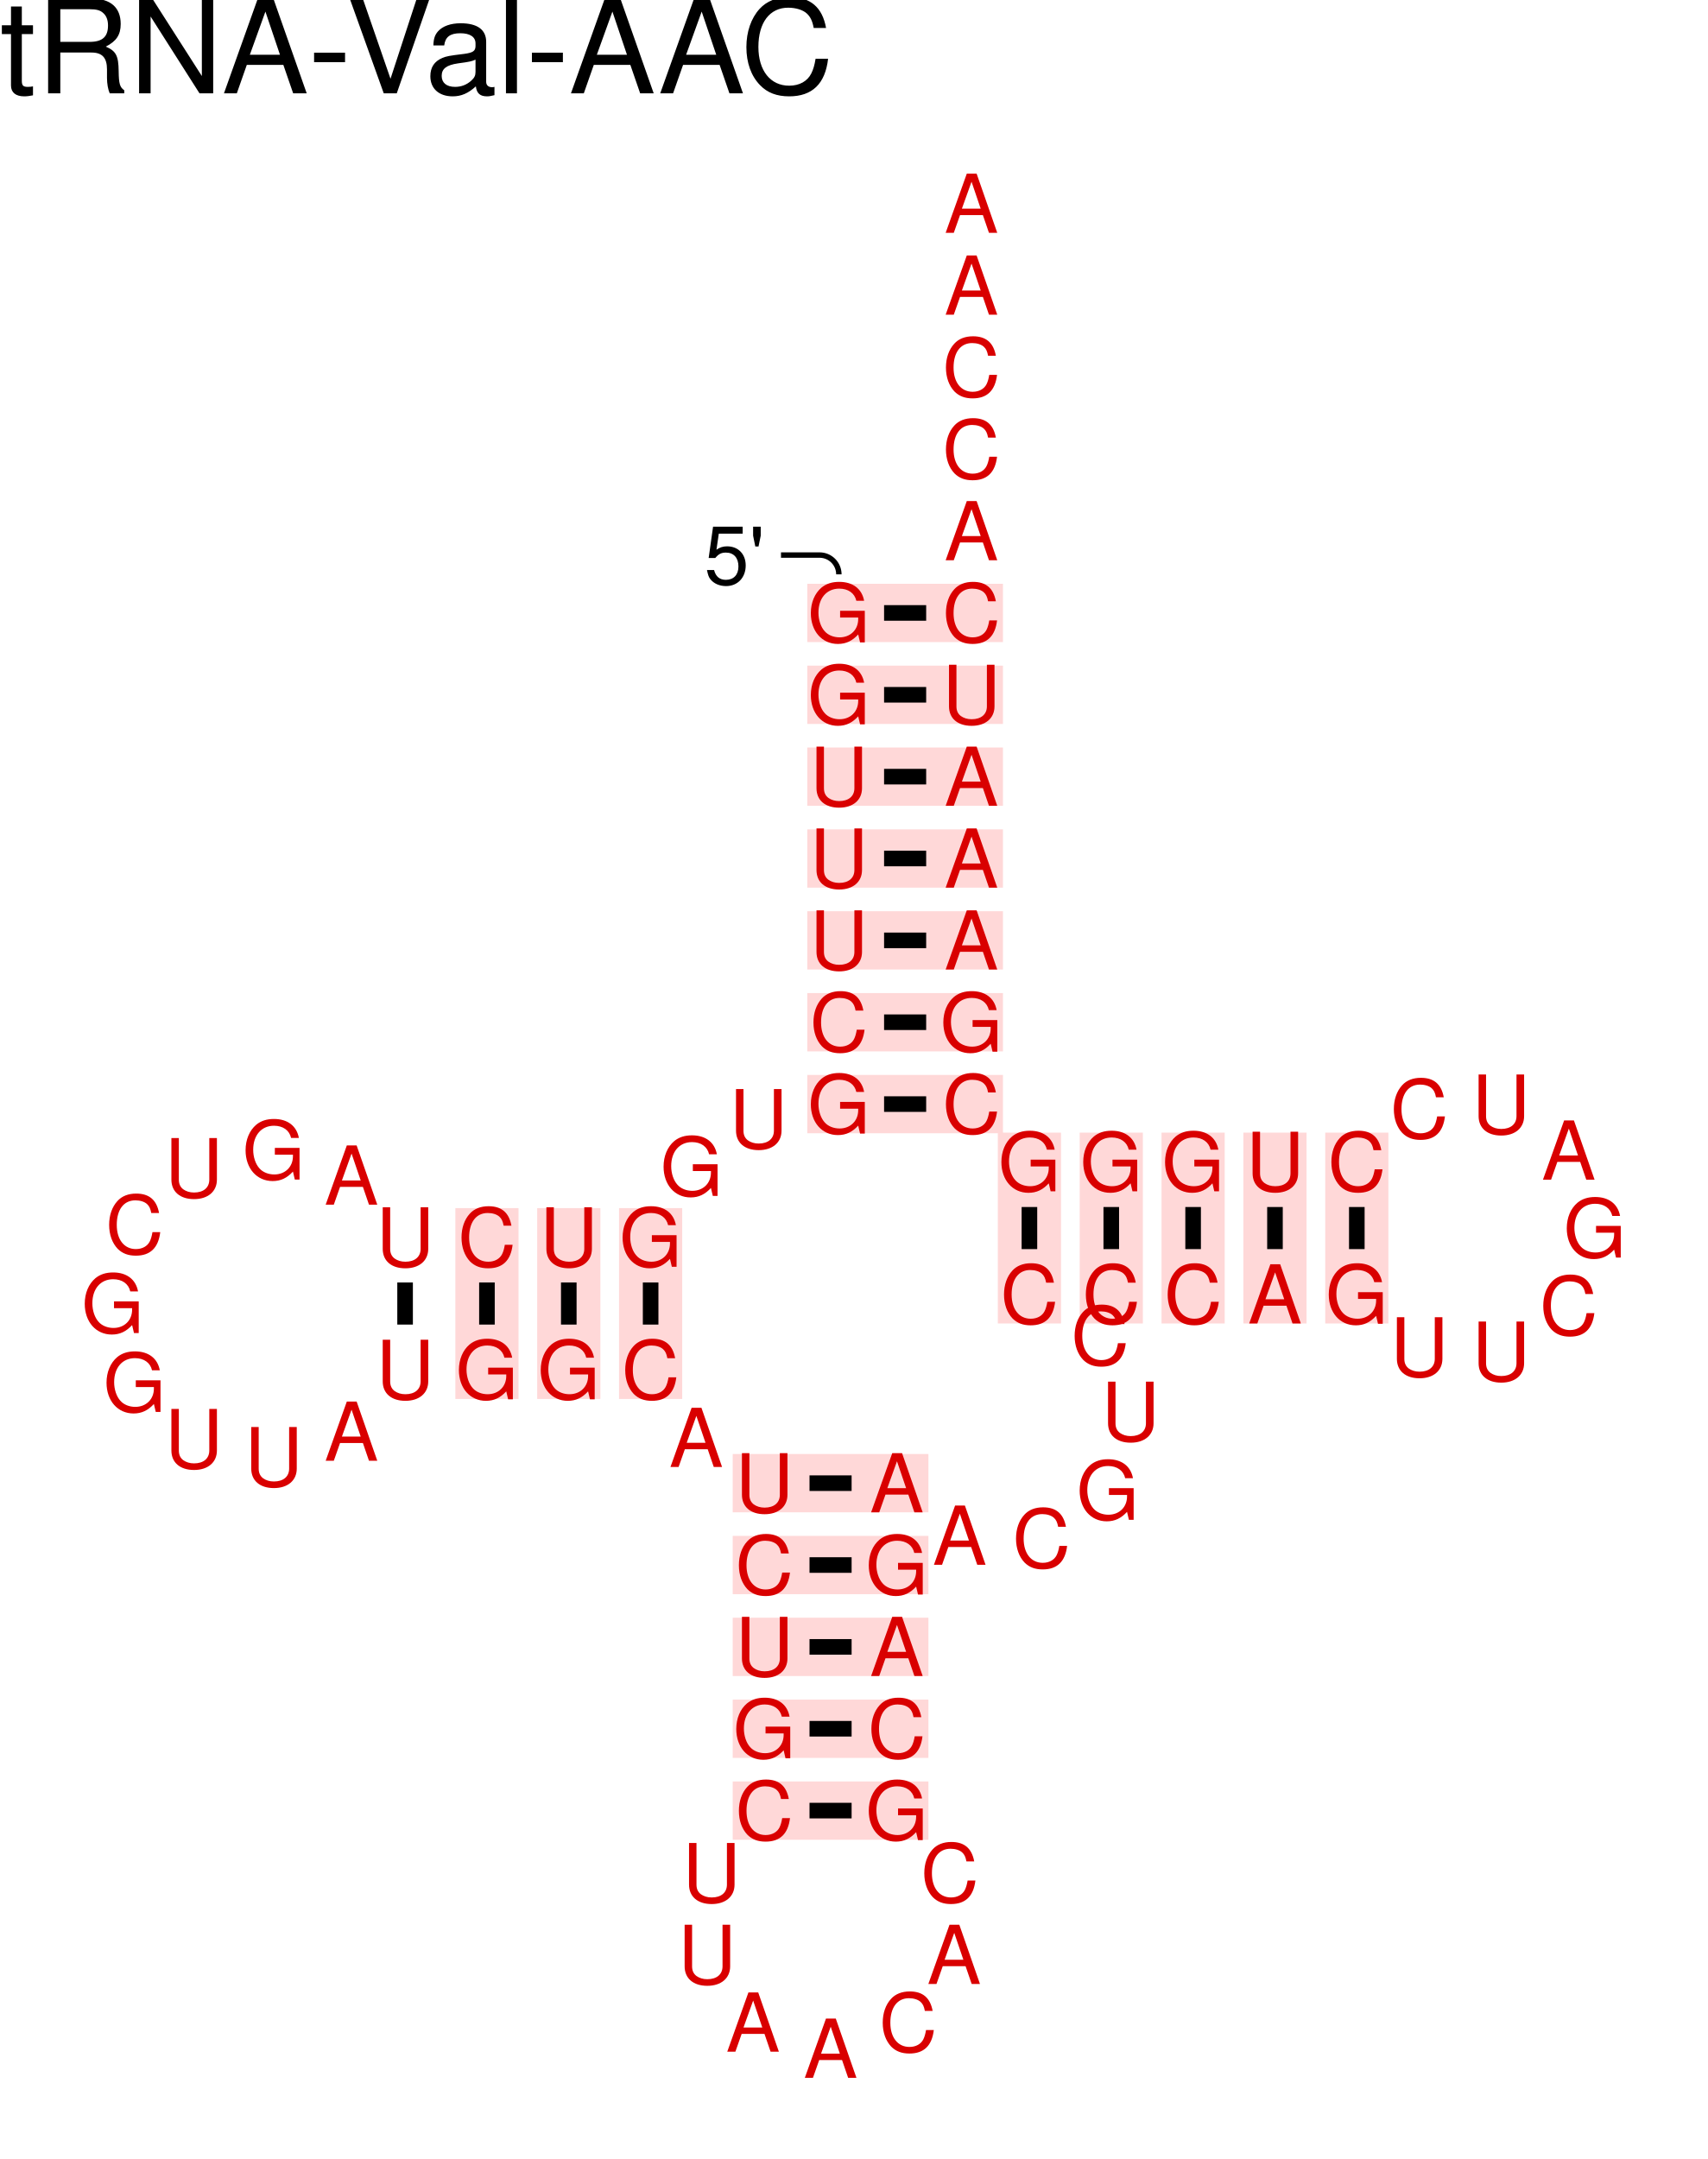
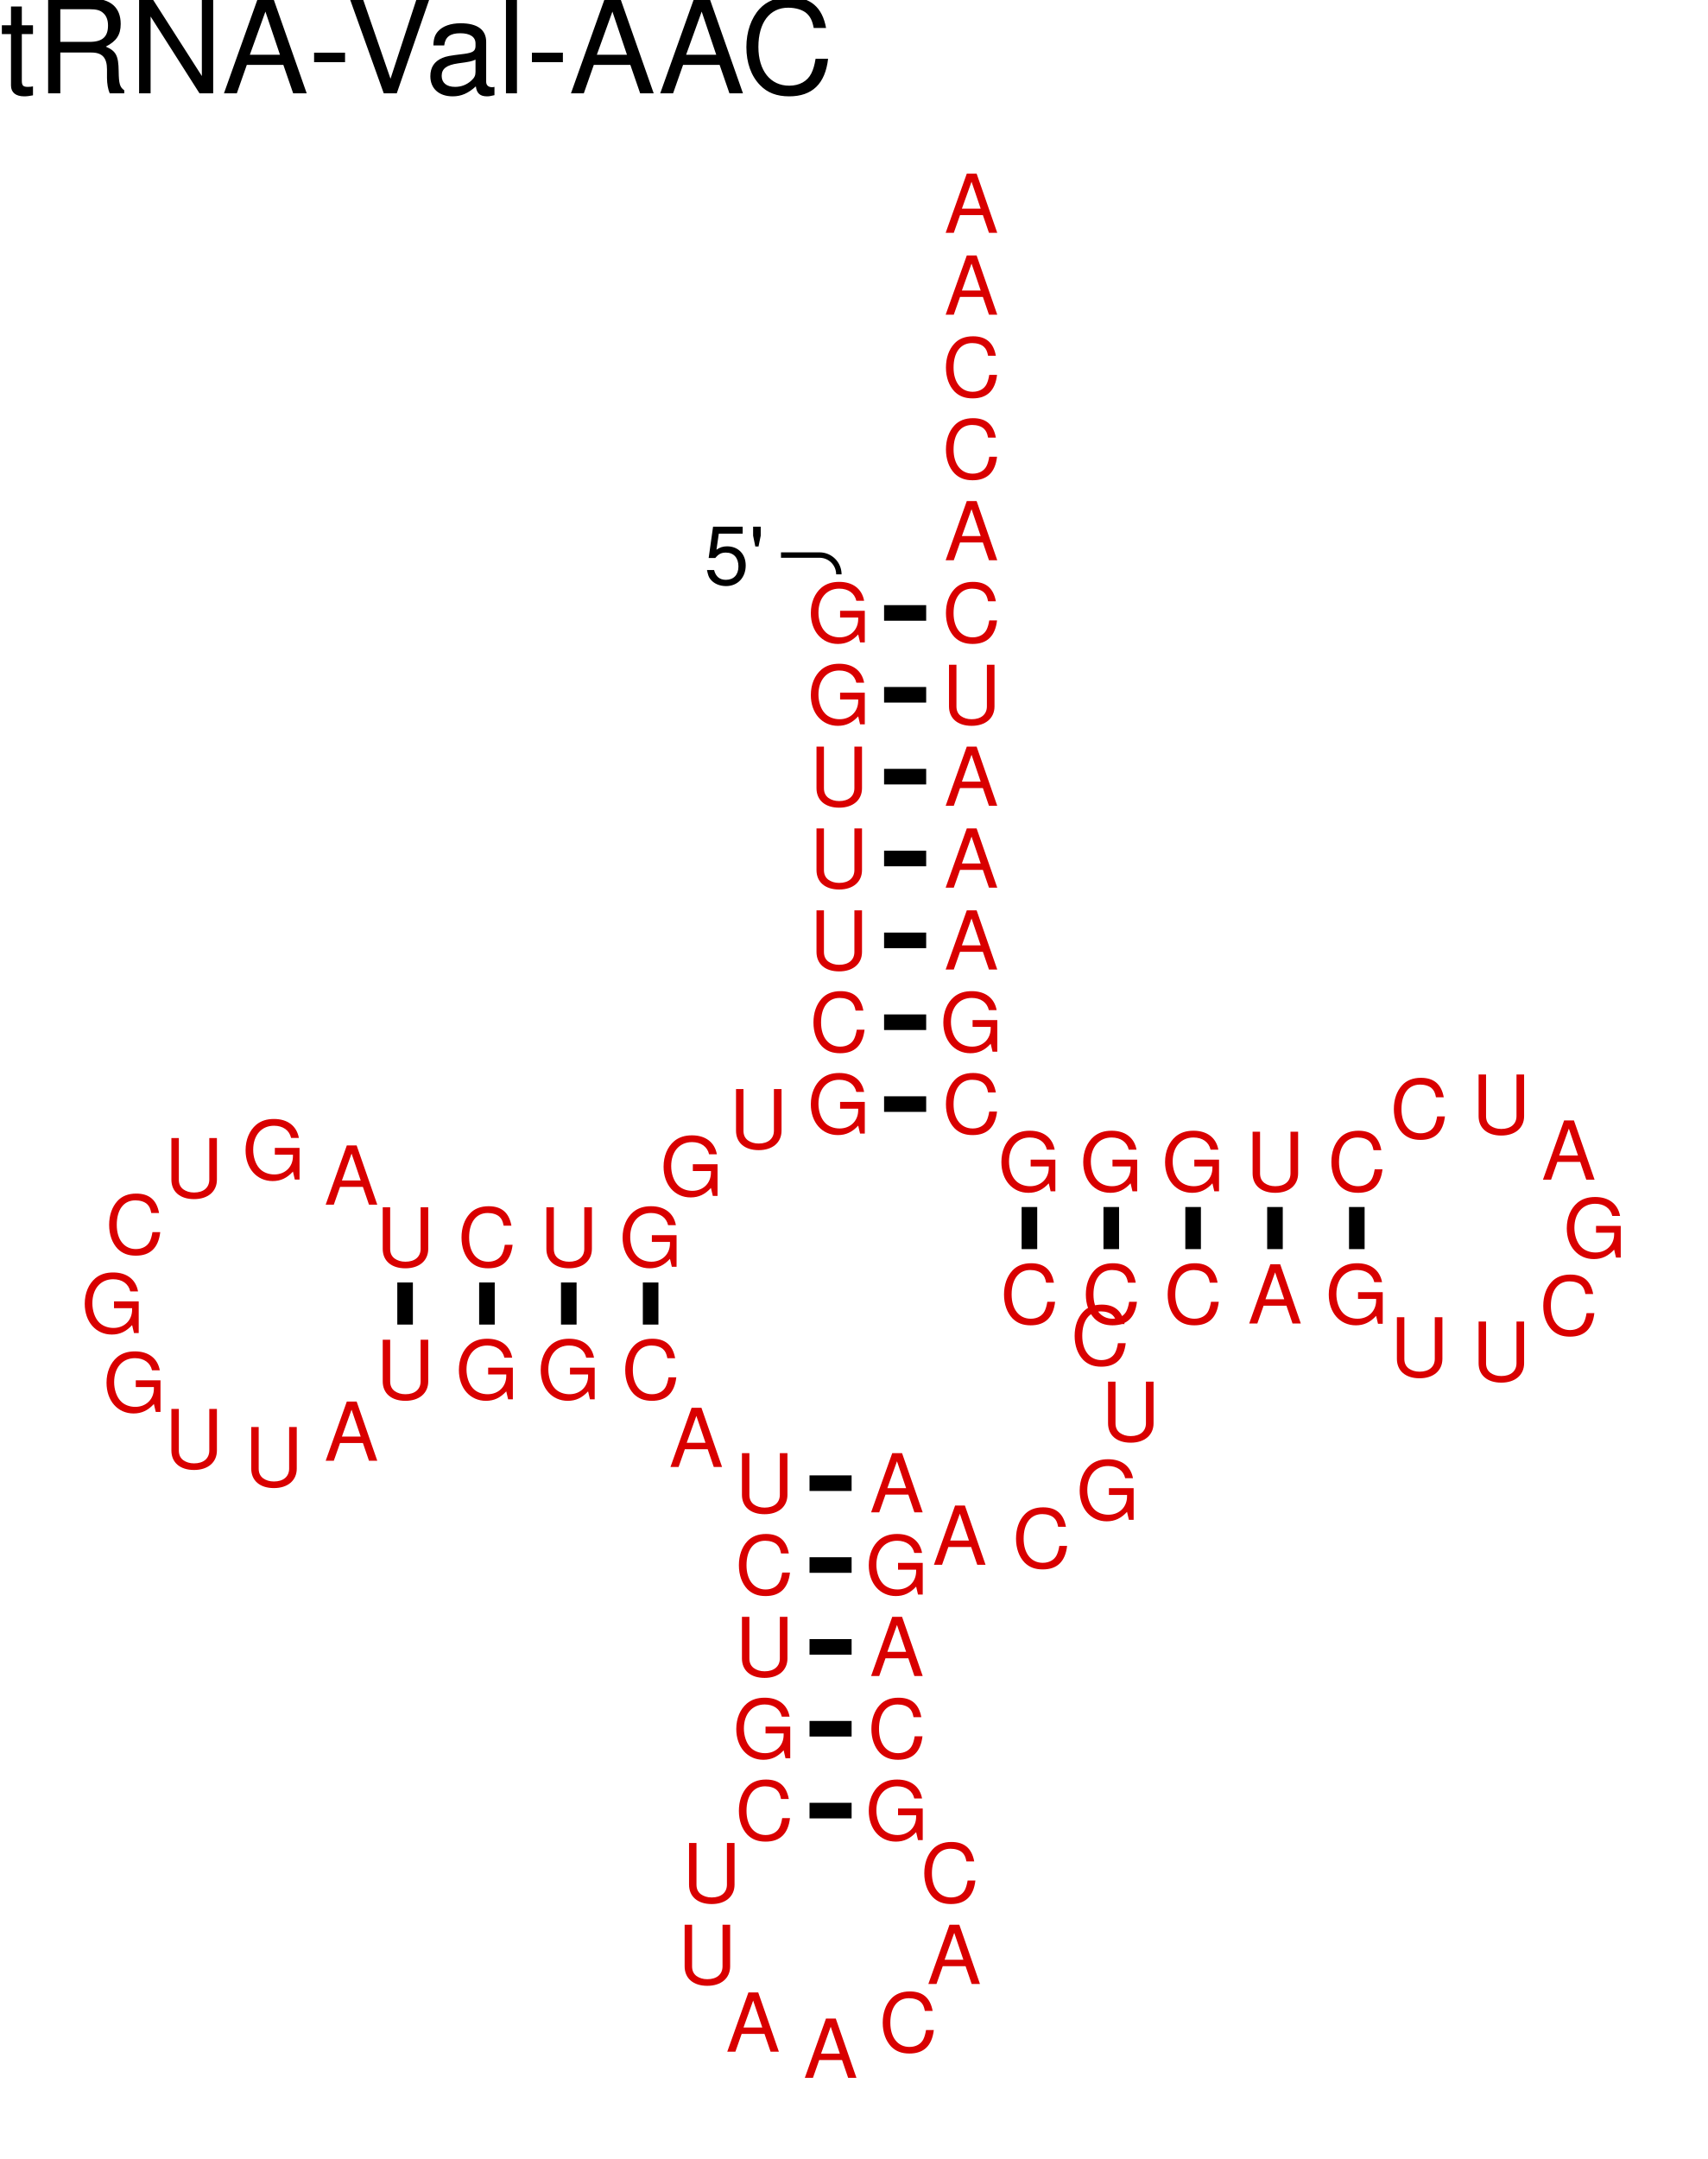
<svg xmlns="http://www.w3.org/2000/svg" version="1.0" width="157.727" height="199.397" id="svg2403" xml:space="preserve">
  <text x="0" y="8.616" id="text1000">
    <tspan x="0" y="8.616" fill="#000000" font-variant="normal" font-weight="normal" font-style="normal" font-family="Helvetica, Arial, sans-serif" font-size="12" id="tspan1001">tRNA-Val-AAC</tspan>
  </text>
-   <path fill="#ffd8d8" stroke="none" d="M 74.566 53.916 L 74.566,53.916L 92.641,53.916L 92.641,59.301L 74.566,59.301Z" />
  <path fill="none" stroke="#000000" stroke-width="1.44" stroke-linecap="butt" stroke-linejoin="miter" d="M 81.66 56.608 L 85.548 56.608 " />
-   <path fill="#ffd8d8" stroke="none" d="M 74.566 61.476 L 74.566,61.476L 92.641,61.476L 92.641,66.861L 74.566,66.861Z" />
  <path fill="none" stroke="#000000" stroke-width="1.44" stroke-linecap="butt" stroke-linejoin="miter" d="M 81.66 64.168 L 85.548 64.168 " />
-   <path fill="#ffd8d8" stroke="none" d="M 74.566 69.036 L 74.566,69.036L 92.641,69.036L 92.641,74.421L 74.566,74.421Z" />
  <path fill="none" stroke="#000000" stroke-width="1.44" stroke-linecap="butt" stroke-linejoin="miter" d="M 81.66 71.728 L 85.548 71.728 " />
-   <path fill="#ffd8d8" stroke="none" d="M 74.566 76.596 L 74.566,76.596L 92.641,76.596L 92.641,81.981L 74.566,81.981Z" />
  <path fill="none" stroke="#000000" stroke-width="1.44" stroke-linecap="butt" stroke-linejoin="miter" d="M 81.66 79.288 L 85.548 79.288 " />
-   <path fill="#ffd8d8" stroke="none" d="M 74.566 84.156 L 74.566,84.156L 92.641,84.156L 92.641,89.541L 74.566,89.541Z" />
  <path fill="none" stroke="#000000" stroke-width="1.44" stroke-linecap="butt" stroke-linejoin="miter" d="M 81.66 86.849 L 85.548 86.849 " />
-   <path fill="#ffd8d8" stroke="none" d="M 74.566 91.716 L 74.566,91.716L 92.641,91.716L 92.641,97.101L 74.566,97.101Z" />
  <path fill="none" stroke="#000000" stroke-width="1.44" stroke-linecap="butt" stroke-linejoin="miter" d="M 81.66 94.409 L 85.548 94.409 " />
-   <path fill="#ffd8d8" stroke="none" d="M 74.566 99.276 L 74.566,99.276L 92.641,99.276L 92.641,104.661L 74.566,104.661Z" />
  <path fill="none" stroke="#000000" stroke-width="1.44" stroke-linecap="butt" stroke-linejoin="miter" d="M 81.66 101.969 L 85.548 101.969 " />
-   <path fill="#ffd8d8" stroke="none" d="M 63.014 111.577 L 63.014,111.577L 63.014,129.202L 57.179,129.202L 57.179,111.577Z" />
  <path fill="none" stroke="#000000" stroke-width="1.44" stroke-linecap="butt" stroke-linejoin="miter" d="M 60.097 118.445 L 60.097 122.333 " />
-   <path fill="#ffd8d8" stroke="none" d="M 55.454 111.577 L 55.454,111.577L 55.454,129.202L 49.619,129.202L 49.619,111.577Z" />
  <path fill="none" stroke="#000000" stroke-width="1.44" stroke-linecap="butt" stroke-linejoin="miter" d="M 52.537 118.445 L 52.537 122.333 " />
-   <path fill="#ffd8d8" stroke="none" d="M 47.894 111.577 L 47.894,111.577L 47.894,129.202L 42.059,129.202L 42.059,111.577Z" />
  <path fill="none" stroke="#000000" stroke-width="1.44" stroke-linecap="butt" stroke-linejoin="miter" d="M 44.977 118.445 L 44.977 122.333 " />
  <path fill="none" stroke="#000000" stroke-width="1.44" stroke-linecap="butt" stroke-linejoin="miter" d="M 37.417 118.445 L 37.417 122.333 " />
-   <path fill="#ffd8d8" stroke="none" d="M 67.679 134.288 L 67.679,134.288L 85.754,134.288L 85.754,139.673L 67.679,139.673Z" />
  <path fill="none" stroke="#000000" stroke-width="1.44" stroke-linecap="butt" stroke-linejoin="miter" d="M 74.773 136.98 L 78.661 136.98 " />
-   <path fill="#ffd8d8" stroke="none" d="M 67.679 141.848 L 67.679,141.848L 85.754,141.848L 85.754,147.233L 67.679,147.233Z" />
  <path fill="none" stroke="#000000" stroke-width="1.44" stroke-linecap="butt" stroke-linejoin="miter" d="M 74.773 144.54 L 78.661 144.54 " />
-   <path fill="#ffd8d8" stroke="none" d="M 67.679 149.408 L 67.679,149.408L 85.754,149.408L 85.754,154.793L 67.679,154.793Z" />
  <path fill="none" stroke="#000000" stroke-width="1.44" stroke-linecap="butt" stroke-linejoin="miter" d="M 74.773 152.1 L 78.661 152.1 " />
-   <path fill="#ffd8d8" stroke="none" d="M 67.679 156.968 L 67.679,156.968L 85.754,156.968L 85.754,162.353L 67.679,162.353Z" />
  <path fill="none" stroke="#000000" stroke-width="1.44" stroke-linecap="butt" stroke-linejoin="miter" d="M 74.773 159.66 L 78.661 159.66 " />
-   <path fill="#ffd8d8" stroke="none" d="M 67.679 164.528 L 67.679,164.528L 85.754,164.528L 85.754,169.913L 67.679,169.913Z" />
  <path fill="none" stroke="#000000" stroke-width="1.44" stroke-linecap="butt" stroke-linejoin="miter" d="M 74.773 167.22 L 78.661 167.22 " />
-   <path fill="#ffd8d8" stroke="none" d="M 92.167 122.231 L 92.167,122.231L 92.167,104.606L 98.002,104.606L 98.002,122.231Z" />
  <path fill="none" stroke="#000000" stroke-width="1.44" stroke-linecap="butt" stroke-linejoin="miter" d="M 95.085 115.363 L 95.085 111.475 " />
-   <path fill="#ffd8d8" stroke="none" d="M 99.727 122.231 L 99.727,122.231L 99.727,104.606L 105.562,104.606L 105.562,122.231Z" />
  <path fill="none" stroke="#000000" stroke-width="1.44" stroke-linecap="butt" stroke-linejoin="miter" d="M 102.645 115.363 L 102.645 111.475 " />
-   <path fill="#ffd8d8" stroke="none" d="M 107.287 122.231 L 107.287,122.231L 107.287,104.606L 113.122,104.606L 113.122,122.231Z" />
  <path fill="none" stroke="#000000" stroke-width="1.44" stroke-linecap="butt" stroke-linejoin="miter" d="M 110.205 115.363 L 110.205 111.475 " />
-   <path fill="#ffd8d8" stroke="none" d="M 114.847 122.231 L 114.847,122.231L 114.847,104.606L 120.682,104.606L 120.682,122.231Z" />
  <path fill="none" stroke="#000000" stroke-width="1.44" stroke-linecap="butt" stroke-linejoin="miter" d="M 117.765 115.363 L 117.765 111.475 " />
-   <path fill="#ffd8d8" stroke="none" d="M 122.407 122.231 L 122.407,122.231L 122.407,104.606L 128.242,104.606L 128.242,122.231Z" />
  <path fill="none" stroke="#000000" stroke-width="1.44" stroke-linecap="butt" stroke-linejoin="miter" d="M 125.325 115.363 L 125.325 111.475 " />
-   <path fill="none" stroke="#5c5c5c" stroke-width="0.5" stroke-linecap="butt" stroke-linejoin="miter" d="" />
-   <path fill="none" stroke="#5c5c5c" stroke-width="0.5" stroke-linecap="butt" stroke-linejoin="miter" d="" />
-   <path fill="none" stroke="#5c5c5c" stroke-width="0.5" stroke-linecap="butt" stroke-linejoin="miter" d="" />
-   <path fill="none" stroke="#5c5c5c" stroke-width="0.5" stroke-linecap="butt" stroke-linejoin="miter" d="" />
-   <path fill="none" stroke="#5c5c5c" stroke-width="0.5" stroke-linecap="butt" stroke-linejoin="miter" d="" />
-   <path fill="none" stroke="#5c5c5c" stroke-width="0.5" stroke-linecap="butt" stroke-linejoin="miter" d="" />
-   <path fill="none" stroke="#5c5c5c" stroke-width="0.5" stroke-linecap="butt" stroke-linejoin="miter" d="" />
-   <path fill="none" stroke="#5c5c5c" stroke-width="0.5" stroke-linecap="butt" stroke-linejoin="miter" d="" />
-   <path fill="none" stroke="#5c5c5c" stroke-width="0.5" stroke-linecap="butt" stroke-linejoin="miter" d="" />
-   <path fill="none" stroke="#5c5c5c" stroke-width="0.5" stroke-linecap="butt" stroke-linejoin="miter" d="" />
-   <path fill="none" stroke="#5c5c5c" stroke-width="0.5" stroke-linecap="butt" stroke-linejoin="miter" d="" />
-   <path fill="none" stroke="#5c5c5c" stroke-width="0.5" stroke-linecap="butt" stroke-linejoin="miter" d="" />
-   <path fill="none" stroke="#5c5c5c" stroke-width="0.5" stroke-linecap="butt" stroke-linejoin="miter" d="" />
-   <path fill="none" stroke="#5c5c5c" stroke-width="0.5" stroke-linecap="butt" stroke-linejoin="miter" d="" />
-   <path fill="none" stroke="#5c5c5c" stroke-width="0.5" stroke-linecap="butt" stroke-linejoin="miter" d="" />
-   <path fill="none" stroke="#5c5c5c" stroke-width="0.5" stroke-linecap="butt" stroke-linejoin="miter" d="" />
-   <path fill="none" stroke="#5c5c5c" stroke-width="0.5" stroke-linecap="butt" stroke-linejoin="miter" d="" />
-   <path fill="none" stroke="#5c5c5c" stroke-width="0.5" stroke-linecap="butt" stroke-linejoin="miter" d="" />
-   <path fill="none" stroke="#5c5c5c" stroke-width="0.5" stroke-linecap="butt" stroke-linejoin="miter" d="" />
-   <path fill="none" stroke="#5c5c5c" stroke-width="0.5" stroke-linecap="butt" stroke-linejoin="miter" d="" />
-   <path fill="none" stroke="#5c5c5c" stroke-width="0.5" stroke-linecap="butt" stroke-linejoin="miter" d="" />
-   <path fill="none" stroke="#5c5c5c" stroke-width="0.5" stroke-linecap="butt" stroke-linejoin="miter" d="" />
-   <path fill="none" stroke="#5c5c5c" stroke-width="0.5" stroke-linecap="butt" stroke-linejoin="miter" d="" />
-   <path fill="none" stroke="#5c5c5c" stroke-width="0.5" stroke-linecap="butt" stroke-linejoin="miter" d="" />
-   <path fill="none" stroke="#5c5c5c" stroke-width="0.5" stroke-linecap="butt" stroke-linejoin="miter" d="" />
-   <path fill="none" stroke="#5c5c5c" stroke-width="0.5" stroke-linecap="butt" stroke-linejoin="miter" d="" />
-   <path fill="none" stroke="#5c5c5c" stroke-width="0.5" stroke-linecap="butt" stroke-linejoin="miter" d="" />
-   <path fill="none" stroke="#5c5c5c" stroke-width="0.5" stroke-linecap="butt" stroke-linejoin="miter" d="" />
-   <path fill="none" stroke="#5c5c5c" stroke-width="0.5" stroke-linecap="butt" stroke-linejoin="miter" d="" />
-   <path fill="none" stroke="#5c5c5c" stroke-width="0.5" stroke-linecap="butt" stroke-linejoin="miter" d="" />
-   <path fill="none" stroke="#5c5c5c" stroke-width="0.5" stroke-linecap="butt" stroke-linejoin="miter" d="" />
-   <path fill="none" stroke="#5c5c5c" stroke-width="0.5" stroke-linecap="butt" stroke-linejoin="miter" d="" />
-   <path fill="none" stroke="#5c5c5c" stroke-width="0.5" stroke-linecap="butt" stroke-linejoin="miter" d="" />
-   <path fill="none" stroke="#5c5c5c" stroke-width="0.5" stroke-linecap="butt" stroke-linejoin="miter" d="" />
-   <path fill="none" stroke="#5c5c5c" stroke-width="0.5" stroke-linecap="butt" stroke-linejoin="miter" d="" />
-   <path fill="none" stroke="#5c5c5c" stroke-width="0.5" stroke-linecap="butt" stroke-linejoin="miter" d="" />
-   <path fill="none" stroke="#5c5c5c" stroke-width="0.5" stroke-linecap="butt" stroke-linejoin="miter" d="" />
-   <path fill="none" stroke="#5c5c5c" stroke-width="0.5" stroke-linecap="butt" stroke-linejoin="miter" d="" />
-   <path fill="none" stroke="#5c5c5c" stroke-width="0.5" stroke-linecap="butt" stroke-linejoin="miter" d="" />
-   <path fill="none" stroke="#5c5c5c" stroke-width="0.5" stroke-linecap="butt" stroke-linejoin="miter" d="" />
-   <path fill="none" stroke="#5c5c5c" stroke-width="0.5" stroke-linecap="butt" stroke-linejoin="miter" d="" />
-   <path fill="none" stroke="#5c5c5c" stroke-width="0.5" stroke-linecap="butt" stroke-linejoin="miter" d="" />
-   <path fill="none" stroke="#5c5c5c" stroke-width="0.5" stroke-linecap="butt" stroke-linejoin="miter" d="" />
-   <path fill="none" stroke="#5c5c5c" stroke-width="0.5" stroke-linecap="butt" stroke-linejoin="miter" d="" />
-   <path fill="none" stroke="#5c5c5c" stroke-width="0.5" stroke-linecap="butt" stroke-linejoin="miter" d="" />
-   <path fill="none" stroke="#5c5c5c" stroke-width="0.5" stroke-linecap="butt" stroke-linejoin="miter" d="" />
-   <path fill="none" stroke="#5c5c5c" stroke-width="0.5" stroke-linecap="butt" stroke-linejoin="miter" d="" />
-   <path fill="none" stroke="#5c5c5c" stroke-width="0.5" stroke-linecap="butt" stroke-linejoin="miter" d="" />
-   <path fill="none" stroke="#5c5c5c" stroke-width="0.5" stroke-linecap="butt" stroke-linejoin="miter" d="" />
-   <path fill="none" stroke="#5c5c5c" stroke-width="0.5" stroke-linecap="butt" stroke-linejoin="miter" d="" />
-   <path fill="none" stroke="#5c5c5c" stroke-width="0.5" stroke-linecap="butt" stroke-linejoin="miter" d="" />
-   <path fill="none" stroke="#5c5c5c" stroke-width="0.5" stroke-linecap="butt" stroke-linejoin="miter" d="" />
-   <path fill="none" stroke="#5c5c5c" stroke-width="0.5" stroke-linecap="butt" stroke-linejoin="miter" d="" />
-   <path fill="none" stroke="#5c5c5c" stroke-width="0.5" stroke-linecap="butt" stroke-linejoin="miter" d="" />
-   <path fill="none" stroke="#5c5c5c" stroke-width="0.5" stroke-linecap="butt" stroke-linejoin="miter" d="" />
-   <path fill="none" stroke="#5c5c5c" stroke-width="0.5" stroke-linecap="butt" stroke-linejoin="miter" d="" />
-   <path fill="none" stroke="#5c5c5c" stroke-width="0.5" stroke-linecap="butt" stroke-linejoin="miter" d="" />
-   <path fill="none" stroke="#5c5c5c" stroke-width="0.5" stroke-linecap="butt" stroke-linejoin="miter" d="" />
-   <path fill="none" stroke="#5c5c5c" stroke-width="0.5" stroke-linecap="butt" stroke-linejoin="miter" d="" />
-   <path fill="none" stroke="#5c5c5c" stroke-width="0.5" stroke-linecap="butt" stroke-linejoin="miter" d="" />
-   <path fill="none" stroke="#5c5c5c" stroke-width="0.5" stroke-linecap="butt" stroke-linejoin="miter" d="" />
-   <path fill="none" stroke="#5c5c5c" stroke-width="0.5" stroke-linecap="butt" stroke-linejoin="miter" d="" />
-   <path fill="none" stroke="#5c5c5c" stroke-width="0.5" stroke-linecap="butt" stroke-linejoin="miter" d="" />
-   <path fill="none" stroke="#5c5c5c" stroke-width="0.5" stroke-linecap="butt" stroke-linejoin="miter" d="" />
-   <path fill="none" stroke="#5c5c5c" stroke-width="0.5" stroke-linecap="butt" stroke-linejoin="miter" d="" />
-   <path fill="none" stroke="#5c5c5c" stroke-width="0.5" stroke-linecap="butt" stroke-linejoin="miter" d="" />
-   <path fill="none" stroke="#5c5c5c" stroke-width="0.5" stroke-linecap="butt" stroke-linejoin="miter" d="" />
-   <path fill="none" stroke="#5c5c5c" stroke-width="0.5" stroke-linecap="butt" stroke-linejoin="miter" d="" />
-   <path fill="none" stroke="#5c5c5c" stroke-width="0.5" stroke-linecap="butt" stroke-linejoin="miter" d="" />
-   <path fill="none" stroke="#5c5c5c" stroke-width="0.5" stroke-linecap="butt" stroke-linejoin="miter" d="" />
-   <path fill="none" stroke="#5c5c5c" stroke-width="0.5" stroke-linecap="butt" stroke-linejoin="miter" d="" />
-   <path fill="none" stroke="#5c5c5c" stroke-width="0.5" stroke-linecap="butt" stroke-linejoin="miter" d="" />
-   <path fill="none" stroke="#5c5c5c" stroke-width="0.5" stroke-linecap="butt" stroke-linejoin="miter" d="" />
-   <path fill="none" stroke="#5c5c5c" stroke-width="0.5" stroke-linecap="butt" stroke-linejoin="miter" d="" />
-   <path fill="none" stroke="#5c5c5c" stroke-width="0.5" stroke-linecap="butt" stroke-linejoin="miter" d="" />
-   <path fill="none" stroke="#5c5c5c" stroke-width="0.5" stroke-linecap="butt" stroke-linejoin="miter" d="" />
-   <path fill="none" stroke="#5c5c5c" stroke-width="0.5" stroke-linecap="butt" stroke-linejoin="miter" d="" />
-   <path fill="none" stroke="#5c5c5c" stroke-width="0.5" stroke-linecap="butt" stroke-linejoin="miter" d="" />
-   <path fill="none" stroke="#5c5c5c" stroke-width="0.5" stroke-linecap="butt" stroke-linejoin="miter" d="" />
-   <path fill="none" stroke="#5c5c5c" stroke-width="0.5" stroke-linecap="butt" stroke-linejoin="miter" d="" />
-   <path fill="none" stroke="#5c5c5c" stroke-width="0.5" stroke-linecap="butt" stroke-linejoin="miter" d="" />
-   <path fill="none" stroke="#5c5c5c" stroke-width="0.5" stroke-linecap="butt" stroke-linejoin="miter" d="" />
-   <path fill="none" stroke="#5c5c5c" stroke-width="0.5" stroke-linecap="butt" stroke-linejoin="miter" d="" />
-   <path fill="none" stroke="#5c5c5c" stroke-width="0.5" stroke-linecap="butt" stroke-linejoin="miter" d="" />
-   <path fill="none" stroke="#5c5c5c" stroke-width="0.5" stroke-linecap="butt" stroke-linejoin="miter" d="" />
-   <path fill="none" stroke="#5c5c5c" stroke-width="0.5" stroke-linecap="butt" stroke-linejoin="miter" d="" />
-   <path fill="none" stroke="#5c5c5c" stroke-width="0.5" stroke-linecap="butt" stroke-linejoin="miter" d="" />
-   <path fill="none" stroke="#5c5c5c" stroke-width="0.5" stroke-linecap="butt" stroke-linejoin="miter" d="" />
-   <path fill="none" stroke="#5c5c5c" stroke-width="0.5" stroke-linecap="butt" stroke-linejoin="miter" d="" />
-   <path fill="none" stroke="#5c5c5c" stroke-width="0.5" stroke-linecap="butt" stroke-linejoin="miter" d="" />
-   <path fill="none" stroke="#5c5c5c" stroke-width="0.5" stroke-linecap="butt" stroke-linejoin="miter" d="" />
-   <path fill="none" stroke="#5c5c5c" stroke-width="0.5" stroke-linecap="butt" stroke-linejoin="miter" d="" />
-   <path fill="none" stroke="#5c5c5c" stroke-width="0.5" stroke-linecap="butt" stroke-linejoin="miter" d="" />
-   <path fill="none" stroke="#5c5c5c" stroke-width="0.5" stroke-linecap="butt" stroke-linejoin="miter" d="" />
-   <path fill="none" stroke="#5c5c5c" stroke-width="0.5" stroke-linecap="butt" stroke-linejoin="miter" d="" />
-   <path fill="none" stroke="#5c5c5c" stroke-width="0.5" stroke-linecap="butt" stroke-linejoin="miter" d="" />
-   <path fill="none" stroke="#5c5c5c" stroke-width="0.5" stroke-linecap="butt" stroke-linejoin="miter" d="" />
-   <path fill="none" stroke="#5c5c5c" stroke-width="0.5" stroke-linecap="butt" stroke-linejoin="miter" d="" />
-   <path fill="none" stroke="#5c5c5c" stroke-width="0.5" stroke-linecap="butt" stroke-linejoin="miter" d="" />
-   <path fill="none" stroke="#5c5c5c" stroke-width="0.5" stroke-linecap="butt" stroke-linejoin="miter" d="" />
-   <path fill="none" stroke="#5c5c5c" stroke-width="0.5" stroke-linecap="butt" stroke-linejoin="miter" d="" />
-   <path fill="none" stroke="#5c5c5c" stroke-width="0.5" stroke-linecap="butt" stroke-linejoin="miter" d="" />
-   <path fill="none" stroke="#5c5c5c" stroke-width="0.5" stroke-linecap="butt" stroke-linejoin="miter" d="" />
-   <path fill="none" stroke="#5c5c5c" stroke-width="0.5" stroke-linecap="butt" stroke-linejoin="miter" d="" />
-   <path fill="none" stroke="#5c5c5c" stroke-width="0.5" stroke-linecap="butt" stroke-linejoin="miter" d="" />
-   <path fill="none" stroke="#5c5c5c" stroke-width="0.5" stroke-linecap="butt" stroke-linejoin="miter" d="" />
-   <path fill="none" stroke="#5c5c5c" stroke-width="0.5" stroke-linecap="butt" stroke-linejoin="miter" d="" />
-   <path fill="none" stroke="#5c5c5c" stroke-width="0.5" stroke-linecap="butt" stroke-linejoin="miter" d="" />
-   <path fill="none" stroke="#5c5c5c" stroke-width="0.5" stroke-linecap="butt" stroke-linejoin="miter" d="" />
-   <path fill="none" stroke="#5c5c5c" stroke-width="0.5" stroke-linecap="butt" stroke-linejoin="miter" d="" />
-   <path fill="none" stroke="#5c5c5c" stroke-width="0.5" stroke-linecap="butt" stroke-linejoin="miter" d="" />
-   <path fill="none" stroke="#5c5c5c" stroke-width="0.5" stroke-linecap="butt" stroke-linejoin="miter" d="" />
-   <path fill="none" stroke="#5c5c5c" stroke-width="0.5" stroke-linecap="butt" stroke-linejoin="miter" d="" />
-   <path fill="none" stroke="#5c5c5c" stroke-width="0.5" stroke-linecap="butt" stroke-linejoin="miter" d="" />
-   <path fill="none" stroke="#5c5c5c" stroke-width="0.5" stroke-linecap="butt" stroke-linejoin="miter" d="" />
-   <path fill="none" stroke="#5c5c5c" stroke-width="0.5" stroke-linecap="butt" stroke-linejoin="miter" d="" />
-   <path fill="none" stroke="#5c5c5c" stroke-width="0.5" stroke-linecap="butt" stroke-linejoin="miter" d="" />
-   <path fill="none" stroke="#5c5c5c" stroke-width="0.5" stroke-linecap="butt" stroke-linejoin="miter" d="" />
-   <path fill="none" stroke="#5c5c5c" stroke-width="0.5" stroke-linecap="butt" stroke-linejoin="miter" d="" />
-   <path fill="none" stroke="#5c5c5c" stroke-width="0.5" stroke-linecap="butt" stroke-linejoin="miter" d="" />
-   <path fill="none" stroke="#5c5c5c" stroke-width="0.5" stroke-linecap="butt" stroke-linejoin="miter" d="" />
-   <path fill="none" stroke="#5c5c5c" stroke-width="0.5" stroke-linecap="butt" stroke-linejoin="miter" d="" />
-   <path fill="none" stroke="#5c5c5c" stroke-width="0.5" stroke-linecap="butt" stroke-linejoin="miter" d="" />
-   <path fill="none" stroke="#5c5c5c" stroke-width="0.5" stroke-linecap="butt" stroke-linejoin="miter" d="" />
-   <path fill="none" stroke="#5c5c5c" stroke-width="0.5" stroke-linecap="butt" stroke-linejoin="miter" d="" />
-   <path fill="none" stroke="#5c5c5c" stroke-width="0.5" stroke-linecap="butt" stroke-linejoin="miter" d="" />
-   <path fill="none" stroke="#5c5c5c" stroke-width="0.5" stroke-linecap="butt" stroke-linejoin="miter" d="" />
-   <path fill="none" stroke="#5c5c5c" stroke-width="0.5" stroke-linecap="butt" stroke-linejoin="miter" d="" />
-   <path fill="none" stroke="#5c5c5c" stroke-width="0.5" stroke-linecap="butt" stroke-linejoin="miter" d="" />
-   <path fill="none" stroke="#5c5c5c" stroke-width="0.5" stroke-linecap="butt" stroke-linejoin="miter" d="" />
-   <path fill="none" stroke="#5c5c5c" stroke-width="0.5" stroke-linecap="butt" stroke-linejoin="miter" d="" />
-   <path fill="none" stroke="#5c5c5c" stroke-width="0.5" stroke-linecap="butt" stroke-linejoin="miter" d="" />
-   <path fill="none" stroke="#5c5c5c" stroke-width="0.5" stroke-linecap="butt" stroke-linejoin="miter" d="" />
-   <path fill="none" stroke="#5c5c5c" stroke-width="0.5" stroke-linecap="butt" stroke-linejoin="miter" d="" />
-   <path fill="none" stroke="#5c5c5c" stroke-width="0.5" stroke-linecap="butt" stroke-linejoin="miter" d="" />
-   <path fill="none" stroke="#5c5c5c" stroke-width="0.5" stroke-linecap="butt" stroke-linejoin="miter" d="" />
-   <path fill="none" stroke="#5c5c5c" stroke-width="0.5" stroke-linecap="butt" stroke-linejoin="miter" d="" />
-   <path fill="none" stroke="#5c5c5c" stroke-width="0.5" stroke-linecap="butt" stroke-linejoin="miter" d="" />
-   <path fill="none" stroke="#5c5c5c" stroke-width="0.5" stroke-linecap="butt" stroke-linejoin="miter" d="" />
-   <path fill="none" stroke="#5c5c5c" stroke-width="0.5" stroke-linecap="butt" stroke-linejoin="miter" d="" />
-   <path fill="none" stroke="#5c5c5c" stroke-width="0.5" stroke-linecap="butt" stroke-linejoin="miter" d="" />
-   <path fill="none" stroke="#5c5c5c" stroke-width="0.5" stroke-linecap="butt" stroke-linejoin="miter" d="" />
-   <path fill="none" stroke="#5c5c5c" stroke-width="0.5" stroke-linecap="butt" stroke-linejoin="miter" d="" />
-   <path fill="none" stroke="#5c5c5c" stroke-width="0.5" stroke-linecap="butt" stroke-linejoin="miter" d="" />
-   <path fill="none" stroke="#5c5c5c" stroke-width="0.5" stroke-linecap="butt" stroke-linejoin="miter" d="" />
-   <path fill="none" stroke="#5c5c5c" stroke-width="0.5" stroke-linecap="butt" stroke-linejoin="miter" d="" />
-   <path fill="none" stroke="#5c5c5c" stroke-width="0.5" stroke-linecap="butt" stroke-linejoin="miter" d="" />
-   <path fill="none" stroke="#5c5c5c" stroke-width="0.5" stroke-linecap="butt" stroke-linejoin="miter" d="" />
-   <path fill="none" stroke="#5c5c5c" stroke-width="0.5" stroke-linecap="butt" stroke-linejoin="miter" d="" />
-   <path fill="none" stroke="#5c5c5c" stroke-width="0.5" stroke-linecap="butt" stroke-linejoin="miter" d="" />
-   <path fill="none" stroke="#5c5c5c" stroke-width="0.5" stroke-linecap="butt" stroke-linejoin="miter" d="" />
-   <path fill="none" stroke="#5c5c5c" stroke-width="0.5" stroke-linecap="butt" stroke-linejoin="miter" d="" />
-   <path fill="none" stroke="#5c5c5c" stroke-width="0.5" stroke-linecap="butt" stroke-linejoin="miter" d="" />
-   <path fill="none" stroke="#5c5c5c" stroke-width="0.5" stroke-linecap="butt" stroke-linejoin="miter" d="" />
-   <path fill="none" stroke="#5c5c5c" stroke-width="0.5" stroke-linecap="butt" stroke-linejoin="miter" d="" />
-   <path fill="none" stroke="#5c5c5c" stroke-width="0.5" stroke-linecap="butt" stroke-linejoin="miter" d="" />
  <text x="74.566" y="59.301" id="text1002">
    <tspan x="74.566" y="59.301" fill="#d90000" font-variant="normal" font-weight="normal" font-style="normal" font-family="Helvetica, Arial, sans-serif" font-size="7.5" id="tspan1003">G</tspan>
  </text>
  <text x="74.566" y="66.861" id="text1004">
    <tspan x="74.566" y="66.861" fill="#d90000" font-variant="normal" font-weight="normal" font-style="normal" font-family="Helvetica, Arial, sans-serif" font-size="7.5" id="tspan1005">G</tspan>
  </text>
  <text x="74.776" y="74.421" id="text1006">
    <tspan x="74.776" y="74.421" fill="#d90000" font-variant="normal" font-weight="normal" font-style="normal" font-family="Helvetica, Arial, sans-serif" font-size="7.5" id="tspan1007">U</tspan>
  </text>
  <text x="74.776" y="81.981" id="text1008">
    <tspan x="74.776" y="81.981" fill="#d90000" font-variant="normal" font-weight="normal" font-style="normal" font-family="Helvetica, Arial, sans-serif" font-size="7.5" id="tspan1009">U</tspan>
  </text>
  <text x="74.776" y="89.541" id="text1010">
    <tspan x="74.776" y="89.541" fill="#d90000" font-variant="normal" font-weight="normal" font-style="normal" font-family="Helvetica, Arial, sans-serif" font-size="7.5" id="tspan1011">U</tspan>
  </text>
  <text x="74.776" y="97.101" id="text1012">
    <tspan x="74.776" y="97.101" fill="#d90000" font-variant="normal" font-weight="normal" font-style="normal" font-family="Helvetica, Arial, sans-serif" font-size="7.5" id="tspan1013">C</tspan>
  </text>
  <text x="74.566" y="104.661" id="text1014">
    <tspan x="74.566" y="104.661" fill="#d90000" font-variant="normal" font-weight="normal" font-style="normal" font-family="Helvetica, Arial, sans-serif" font-size="7.5" id="tspan1015">G</tspan>
  </text>
  <text x="67.345" y="106.051" id="text1016">
    <tspan x="67.345" y="106.051" fill="#d90000" font-variant="normal" font-weight="normal" font-style="normal" font-family="Helvetica, Arial, sans-serif" font-size="7.5" id="tspan1017">U</tspan>
  </text>
  <text x="60.963" y="110.417" id="text1018">
    <tspan x="60.963" y="110.417" fill="#d90000" font-variant="normal" font-weight="normal" font-style="normal" font-family="Helvetica, Arial, sans-serif" font-size="7.5" id="tspan1019">G</tspan>
  </text>
  <text x="57.179" y="116.962" id="text1020">
    <tspan x="57.179" y="116.962" fill="#d90000" font-variant="normal" font-weight="normal" font-style="normal" font-family="Helvetica, Arial, sans-serif" font-size="7.5" id="tspan1021">G</tspan>
  </text>
  <text x="49.829" y="116.962" id="text1022">
    <tspan x="49.829" y="116.962" fill="#d90000" font-variant="normal" font-weight="normal" font-style="normal" font-family="Helvetica, Arial, sans-serif" font-size="7.5" id="tspan1023">U</tspan>
  </text>
  <text x="42.269" y="116.962" id="text1024">
    <tspan x="42.269" y="116.962" fill="#d90000" font-variant="normal" font-weight="normal" font-style="normal" font-family="Helvetica, Arial, sans-serif" font-size="7.5" id="tspan1025">C</tspan>
  </text>
  <text x="34.709" y="116.962" id="text1026">
    <tspan x="34.709" y="116.962" fill="#d90000" font-variant="normal" font-weight="normal" font-style="normal" font-family="Helvetica, Arial, sans-serif" font-size="7.5" id="tspan1027">U</tspan>
  </text>
  <text x="29.957" y="111.255" id="text1028">
    <tspan x="29.957" y="111.255" fill="#d90000" font-variant="normal" font-weight="normal" font-style="normal" font-family="Helvetica, Arial, sans-serif" font-size="7.5" id="tspan1029">A</tspan>
  </text>
  <text x="22.355" y="108.904" id="text1030">
    <tspan x="22.355" y="108.904" fill="#d90000" font-variant="normal" font-weight="normal" font-style="normal" font-family="Helvetica, Arial, sans-serif" font-size="7.5" id="tspan1031">G</tspan>
  </text>
  <text x="15.192" y="110.575" id="text1032">
    <tspan x="15.192" y="110.575" fill="#d90000" font-variant="normal" font-weight="normal" font-style="normal" font-family="Helvetica, Arial, sans-serif" font-size="7.5" id="tspan1033">U</tspan>
  </text>
  <text x="9.723" y="115.795" id="text1034">
    <tspan x="9.723" y="115.795" fill="#d90000" font-variant="normal" font-weight="normal" font-style="normal" font-family="Helvetica, Arial, sans-serif" font-size="7.5" id="tspan1035">C</tspan>
  </text>
  <text x="7.5" y="123.082" id="text1036">
    <tspan x="7.5" y="123.082" fill="#d90000" font-variant="normal" font-weight="normal" font-style="normal" font-family="Helvetica, Arial, sans-serif" font-size="7.5" id="tspan1037">G</tspan>
  </text>
  <text x="9.513" y="130.369" id="text1038">
    <tspan x="9.513" y="130.369" fill="#d90000" font-variant="normal" font-weight="normal" font-style="normal" font-family="Helvetica, Arial, sans-serif" font-size="7.5" id="tspan1039">G</tspan>
  </text>
  <text x="15.192" y="135.588" id="text1040">
    <tspan x="15.192" y="135.588" fill="#d90000" font-variant="normal" font-weight="normal" font-style="normal" font-family="Helvetica, Arial, sans-serif" font-size="7.5" id="tspan1041">U</tspan>
  </text>
  <text x="22.565" y="137.259" id="text1042">
    <tspan x="22.565" y="137.259" fill="#d90000" font-variant="normal" font-weight="normal" font-style="normal" font-family="Helvetica, Arial, sans-serif" font-size="7.5" id="tspan1043">U</tspan>
  </text>
  <text x="29.957" y="134.908" id="text1044">
    <tspan x="29.957" y="134.908" fill="#d90000" font-variant="normal" font-weight="normal" font-style="normal" font-family="Helvetica, Arial, sans-serif" font-size="7.5" id="tspan1045">A</tspan>
  </text>
  <text x="34.709" y="129.202" id="text1046">
    <tspan x="34.709" y="129.202" fill="#d90000" font-variant="normal" font-weight="normal" font-style="normal" font-family="Helvetica, Arial, sans-serif" font-size="7.5" id="tspan1047">U</tspan>
  </text>
  <text x="42.059" y="129.202" id="text1048">
    <tspan x="42.059" y="129.202" fill="#d90000" font-variant="normal" font-weight="normal" font-style="normal" font-family="Helvetica, Arial, sans-serif" font-size="7.5" id="tspan1049">G</tspan>
  </text>
  <text x="49.619" y="129.202" id="text1050">
    <tspan x="49.619" y="129.202" fill="#d90000" font-variant="normal" font-weight="normal" font-style="normal" font-family="Helvetica, Arial, sans-serif" font-size="7.5" id="tspan1051">G</tspan>
  </text>
  <text x="57.389" y="129.202" id="text1052">
    <tspan x="57.389" y="129.202" fill="#d90000" font-variant="normal" font-weight="normal" font-style="normal" font-family="Helvetica, Arial, sans-serif" font-size="7.5" id="tspan1053">C</tspan>
  </text>
  <text x="61.803" y="135.483" id="text1054">
    <tspan x="61.803" y="135.483" fill="#d90000" font-variant="normal" font-weight="normal" font-style="normal" font-family="Helvetica, Arial, sans-serif" font-size="7.5" id="tspan1055">A</tspan>
  </text>
  <text x="67.889" y="139.673" id="text1056">
    <tspan x="67.889" y="139.673" fill="#d90000" font-variant="normal" font-weight="normal" font-style="normal" font-family="Helvetica, Arial, sans-serif" font-size="7.5" id="tspan1057">U</tspan>
  </text>
  <text x="67.889" y="147.233" id="text1058">
    <tspan x="67.889" y="147.233" fill="#d90000" font-variant="normal" font-weight="normal" font-style="normal" font-family="Helvetica, Arial, sans-serif" font-size="7.5" id="tspan1059">C</tspan>
  </text>
  <text x="67.889" y="154.793" id="text1060">
    <tspan x="67.889" y="154.793" fill="#d90000" font-variant="normal" font-weight="normal" font-style="normal" font-family="Helvetica, Arial, sans-serif" font-size="7.5" id="tspan1061">U</tspan>
  </text>
  <text x="67.679" y="162.353" id="text1062">
    <tspan x="67.679" y="162.353" fill="#d90000" font-variant="normal" font-weight="normal" font-style="normal" font-family="Helvetica, Arial, sans-serif" font-size="7.5" id="tspan1063">G</tspan>
  </text>
  <text x="67.889" y="169.913" id="text1064">
    <tspan x="67.889" y="169.913" fill="#d90000" font-variant="normal" font-weight="normal" font-style="normal" font-family="Helvetica, Arial, sans-serif" font-size="7.5" id="tspan1065">C</tspan>
  </text>
  <text x="63.002" y="175.68" id="text1066">
    <tspan x="63.002" y="175.68" fill="#d90000" font-variant="normal" font-weight="normal" font-style="normal" font-family="Helvetica, Arial, sans-serif" font-size="7.5" id="tspan1067">U</tspan>
  </text>
  <text x="62.599" y="183.23" id="text1068">
    <tspan x="62.599" y="183.23" fill="#d90000" font-variant="normal" font-weight="normal" font-style="normal" font-family="Helvetica, Arial, sans-serif" font-size="7.5" id="tspan1069">U</tspan>
  </text>
  <text x="67.051" y="189.485" id="text1070">
    <tspan x="67.051" y="189.485" fill="#d90000" font-variant="normal" font-weight="normal" font-style="normal" font-family="Helvetica, Arial, sans-serif" font-size="7.5" id="tspan1071">A</tspan>
  </text>
  <text x="74.216" y="191.897" id="text1072">
    <tspan x="74.216" y="191.897" fill="#d90000" font-variant="normal" font-weight="normal" font-style="normal" font-family="Helvetica, Arial, sans-serif" font-size="7.5" id="tspan1073">A</tspan>
  </text>
  <text x="81.174" y="189.485" id="text1074">
    <tspan x="81.174" y="189.485" fill="#d90000" font-variant="normal" font-weight="normal" font-style="normal" font-family="Helvetica, Arial, sans-serif" font-size="7.5" id="tspan1075">C</tspan>
  </text>
  <text x="85.626" y="183.23" id="text1076">
    <tspan x="85.626" y="183.23" fill="#d90000" font-variant="normal" font-weight="normal" font-style="normal" font-family="Helvetica, Arial, sans-serif" font-size="7.5" id="tspan1077">A</tspan>
  </text>
  <text x="85.017" y="175.68" id="text1078">
    <tspan x="85.017" y="175.68" fill="#d90000" font-variant="normal" font-weight="normal" font-style="normal" font-family="Helvetica, Arial, sans-serif" font-size="7.5" id="tspan1079">C</tspan>
  </text>
  <text x="79.919" y="169.913" id="text1080">
    <tspan x="79.919" y="169.913" fill="#d90000" font-variant="normal" font-weight="normal" font-style="normal" font-family="Helvetica, Arial, sans-serif" font-size="7.5" id="tspan1081">G</tspan>
  </text>
  <text x="80.129" y="162.353" id="text1082">
    <tspan x="80.129" y="162.353" fill="#d90000" font-variant="normal" font-weight="normal" font-style="normal" font-family="Helvetica, Arial, sans-serif" font-size="7.5" id="tspan1083">C</tspan>
  </text>
  <text x="80.335" y="154.793" id="text1084">
    <tspan x="80.335" y="154.793" fill="#d90000" font-variant="normal" font-weight="normal" font-style="normal" font-family="Helvetica, Arial, sans-serif" font-size="7.5" id="tspan1085">A</tspan>
  </text>
  <text x="79.919" y="147.233" id="text1086">
    <tspan x="79.919" y="147.233" fill="#d90000" font-variant="normal" font-weight="normal" font-style="normal" font-family="Helvetica, Arial, sans-serif" font-size="7.5" id="tspan1087">G</tspan>
  </text>
  <text x="80.335" y="139.673" id="text1088">
    <tspan x="80.335" y="139.673" fill="#d90000" font-variant="normal" font-weight="normal" font-style="normal" font-family="Helvetica, Arial, sans-serif" font-size="7.5" id="tspan1089">A</tspan>
  </text>
  <text x="86.14" y="144.516" id="text1090">
    <tspan x="86.14" y="144.516" fill="#d90000" font-variant="normal" font-weight="normal" font-style="normal" font-family="Helvetica, Arial, sans-serif" font-size="7.5" id="tspan1091">A</tspan>
  </text>
  <text x="93.49" y="144.771" id="text1092">
    <tspan x="93.49" y="144.771" fill="#d90000" font-variant="normal" font-weight="normal" font-style="normal" font-family="Helvetica, Arial, sans-serif" font-size="7.5" id="tspan1093">C</tspan>
  </text>
  <text x="99.398" y="140.331" id="text1094">
    <tspan x="99.398" y="140.331" fill="#d90000" font-variant="normal" font-weight="normal" font-style="normal" font-family="Helvetica, Arial, sans-serif" font-size="7.5" id="tspan1095">G</tspan>
  </text>
  <text x="101.708" y="133.068" id="text1096">
    <tspan x="101.708" y="133.068" fill="#d90000" font-variant="normal" font-weight="normal" font-style="normal" font-family="Helvetica, Arial, sans-serif" font-size="7.5" id="tspan1097">U</tspan>
  </text>
  <text x="98.903" y="126.048" id="text1098">
    <tspan x="98.903" y="126.048" fill="#d90000" font-variant="normal" font-weight="normal" font-style="normal" font-family="Helvetica, Arial, sans-serif" font-size="7.5" id="tspan1099">C</tspan>
  </text>
  <text x="92.377" y="122.231" id="text1100">
    <tspan x="92.377" y="122.231" fill="#d90000" font-variant="normal" font-weight="normal" font-style="normal" font-family="Helvetica, Arial, sans-serif" font-size="7.5" id="tspan1101">C</tspan>
  </text>
  <text x="99.937" y="122.231" id="text1102">
    <tspan x="99.937" y="122.231" fill="#d90000" font-variant="normal" font-weight="normal" font-style="normal" font-family="Helvetica, Arial, sans-serif" font-size="7.5" id="tspan1103">C</tspan>
  </text>
  <text x="107.497" y="122.231" id="text1104">
    <tspan x="107.497" y="122.231" fill="#d90000" font-variant="normal" font-weight="normal" font-style="normal" font-family="Helvetica, Arial, sans-serif" font-size="7.5" id="tspan1105">C</tspan>
  </text>
  <text x="115.263" y="122.231" id="text1106">
    <tspan x="115.263" y="122.231" fill="#d90000" font-variant="normal" font-weight="normal" font-style="normal" font-family="Helvetica, Arial, sans-serif" font-size="7.5" id="tspan1107">A</tspan>
  </text>
  <text x="122.407" y="122.231" id="text1108">
    <tspan x="122.407" y="122.231" fill="#d90000" font-variant="normal" font-weight="normal" font-style="normal" font-family="Helvetica, Arial, sans-serif" font-size="7.5" id="tspan1109">G</tspan>
  </text>
  <text x="128.385" y="127.119" id="text1110">
    <tspan x="128.385" y="127.119" fill="#d90000" font-variant="normal" font-weight="normal" font-style="normal" font-family="Helvetica, Arial, sans-serif" font-size="7.5" id="tspan1111">U</tspan>
  </text>
  <text x="135.934" y="127.522" id="text1112">
    <tspan x="135.934" y="127.522" fill="#d90000" font-variant="normal" font-weight="normal" font-style="normal" font-family="Helvetica, Arial, sans-serif" font-size="7.5" id="tspan1113">U</tspan>
  </text>
  <text x="142.189" y="123.276" id="text1114">
    <tspan x="142.189" y="123.276" fill="#d90000" font-variant="normal" font-weight="normal" font-style="normal" font-family="Helvetica, Arial, sans-serif" font-size="7.5" id="tspan1115">C</tspan>
  </text>
  <text x="144.392" y="116.111" id="text1116">
    <tspan x="144.392" y="116.111" fill="#d90000" font-variant="normal" font-weight="normal" font-style="normal" font-family="Helvetica, Arial, sans-serif" font-size="7.5" id="tspan1117">G</tspan>
  </text>
  <text x="142.396" y="108.947" id="text1118">
    <tspan x="142.396" y="108.947" fill="#d90000" font-variant="normal" font-weight="normal" font-style="normal" font-family="Helvetica, Arial, sans-serif" font-size="7.5" id="tspan1119">A</tspan>
  </text>
  <text x="135.934" y="104.701" id="text1120">
    <tspan x="135.934" y="104.701" fill="#d90000" font-variant="normal" font-weight="normal" font-style="normal" font-family="Helvetica, Arial, sans-serif" font-size="7.5" id="tspan1121">U</tspan>
  </text>
  <text x="128.385" y="105.104" id="text1122">
    <tspan x="128.385" y="105.104" fill="#d90000" font-variant="normal" font-weight="normal" font-style="normal" font-family="Helvetica, Arial, sans-serif" font-size="7.5" id="tspan1123">C</tspan>
  </text>
  <text x="122.617" y="109.991" id="text1124">
    <tspan x="122.617" y="109.991" fill="#d90000" font-variant="normal" font-weight="normal" font-style="normal" font-family="Helvetica, Arial, sans-serif" font-size="7.5" id="tspan1125">C</tspan>
  </text>
  <text x="115.057" y="109.991" id="text1126">
    <tspan x="115.057" y="109.991" fill="#d90000" font-variant="normal" font-weight="normal" font-style="normal" font-family="Helvetica, Arial, sans-serif" font-size="7.5" id="tspan1127">U</tspan>
  </text>
  <text x="107.287" y="109.991" id="text1128">
    <tspan x="107.287" y="109.991" fill="#d90000" font-variant="normal" font-weight="normal" font-style="normal" font-family="Helvetica, Arial, sans-serif" font-size="7.5" id="tspan1129">G</tspan>
  </text>
  <text x="99.727" y="109.991" id="text1130">
    <tspan x="99.727" y="109.991" fill="#d90000" font-variant="normal" font-weight="normal" font-style="normal" font-family="Helvetica, Arial, sans-serif" font-size="7.5" id="tspan1131">G</tspan>
  </text>
  <text x="92.167" y="109.991" id="text1132">
    <tspan x="92.167" y="109.991" fill="#d90000" font-variant="normal" font-weight="normal" font-style="normal" font-family="Helvetica, Arial, sans-serif" font-size="7.5" id="tspan1133">G</tspan>
  </text>
  <text x="87.016" y="104.661" id="text1134">
    <tspan x="87.016" y="104.661" fill="#d90000" font-variant="normal" font-weight="normal" font-style="normal" font-family="Helvetica, Arial, sans-serif" font-size="7.5" id="tspan1135">C</tspan>
  </text>
  <text x="86.806" y="97.101" id="text1136">
    <tspan x="86.806" y="97.101" fill="#d90000" font-variant="normal" font-weight="normal" font-style="normal" font-family="Helvetica, Arial, sans-serif" font-size="7.5" id="tspan1137">G</tspan>
  </text>
  <text x="87.222" y="89.541" id="text1138">
    <tspan x="87.222" y="89.541" fill="#d90000" font-variant="normal" font-weight="normal" font-style="normal" font-family="Helvetica, Arial, sans-serif" font-size="7.5" id="tspan1139">A</tspan>
  </text>
  <text x="87.222" y="81.981" id="text1140">
    <tspan x="87.222" y="81.981" fill="#d90000" font-variant="normal" font-weight="normal" font-style="normal" font-family="Helvetica, Arial, sans-serif" font-size="7.5" id="tspan1141">A</tspan>
  </text>
  <text x="87.222" y="74.421" id="text1142">
    <tspan x="87.222" y="74.421" fill="#d90000" font-variant="normal" font-weight="normal" font-style="normal" font-family="Helvetica, Arial, sans-serif" font-size="7.5" id="tspan1143">A</tspan>
  </text>
  <text x="87.016" y="66.861" id="text1144">
    <tspan x="87.016" y="66.861" fill="#d90000" font-variant="normal" font-weight="normal" font-style="normal" font-family="Helvetica, Arial, sans-serif" font-size="7.5" id="tspan1145">U</tspan>
  </text>
  <text x="87.016" y="59.301" id="text1146">
    <tspan x="87.016" y="59.301" fill="#d90000" font-variant="normal" font-weight="normal" font-style="normal" font-family="Helvetica, Arial, sans-serif" font-size="7.5" id="tspan1147">C</tspan>
  </text>
  <text x="87.222" y="51.741" id="text1148">
    <tspan x="87.222" y="51.741" fill="#d90000" font-variant="normal" font-weight="normal" font-style="normal" font-family="Helvetica, Arial, sans-serif" font-size="7.5" id="tspan1149">A</tspan>
  </text>
  <text x="87.016" y="44.181" id="text1150">
    <tspan x="87.016" y="44.181" fill="#d90000" font-variant="normal" font-weight="normal" font-style="normal" font-family="Helvetica, Arial, sans-serif" font-size="7.5" id="tspan1151">C</tspan>
  </text>
  <text x="87.016" y="36.621" id="text1152">
    <tspan x="87.016" y="36.621" fill="#d90000" font-variant="normal" font-weight="normal" font-style="normal" font-family="Helvetica, Arial, sans-serif" font-size="7.5" id="tspan1153">C</tspan>
  </text>
  <text x="87.222" y="29.061" id="text1154">
    <tspan x="87.222" y="29.061" fill="#d90000" font-variant="normal" font-weight="normal" font-style="normal" font-family="Helvetica, Arial, sans-serif" font-size="7.5" id="tspan1155">A</tspan>
  </text>
  <text x="87.222" y="21.501" id="text1156">
    <tspan x="87.222" y="21.501" fill="#d90000" font-variant="normal" font-weight="normal" font-style="normal" font-family="Helvetica, Arial, sans-serif" font-size="7.5" id="tspan1157">A</tspan>
  </text>
  <path fill="none" stroke="#000000" stroke-width="0.5" stroke-linecap="butt" stroke-linejoin="miter" d="M 77.484 53.045 A 1.782,1.782 270 0,0 75.702,51.263L 72.138 51.263 " />
  <text x="65.035" y="53.955" id="text1158">
    <tspan x="65.035" y="53.955" fill="#000000" font-variant="normal" font-weight="normal" font-style="normal" font-family="Helvetica, Arial, sans-serif" font-size="7.5" id="tspan1159">5'</tspan>
  </text>
</svg>
